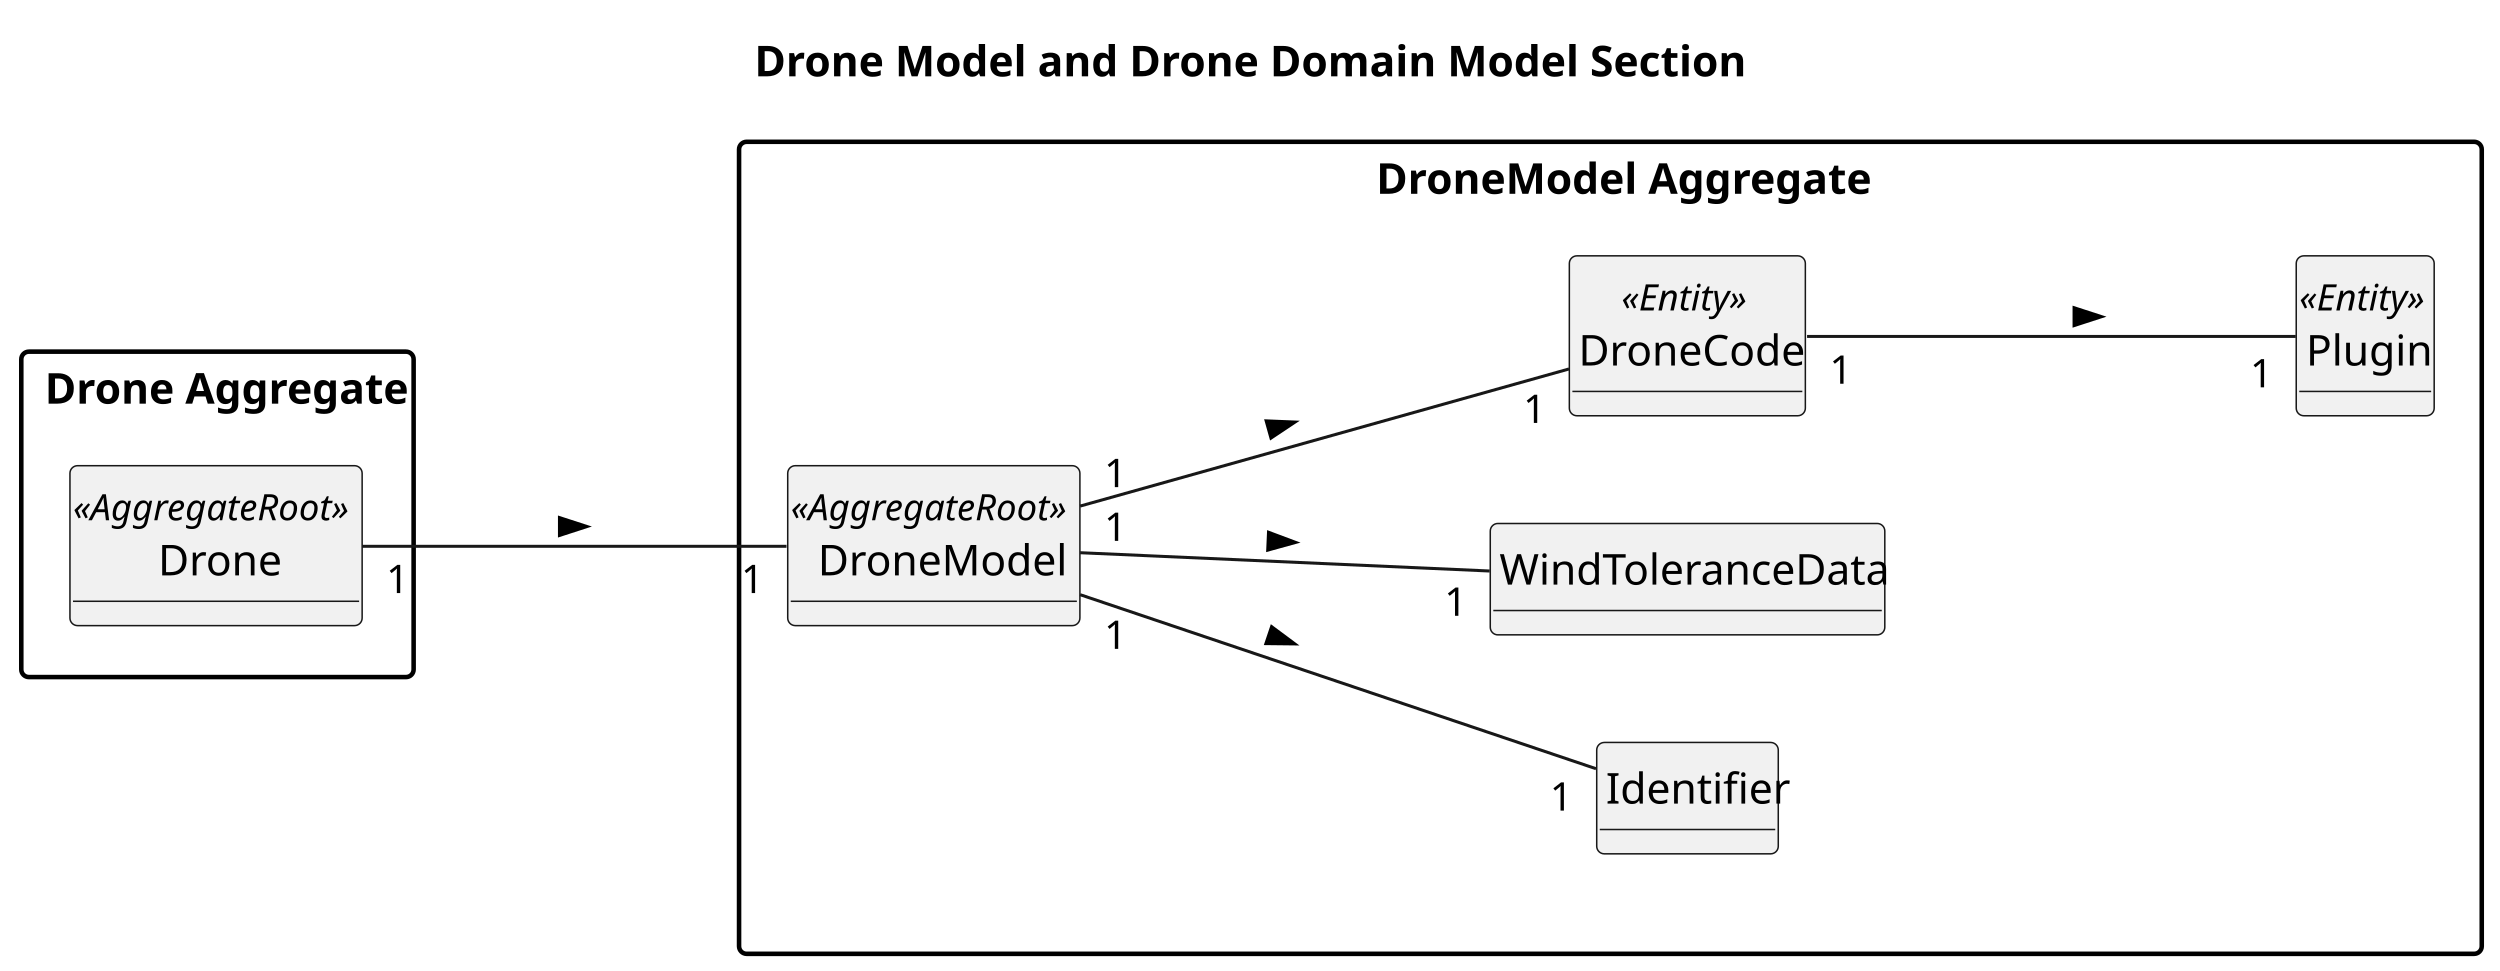
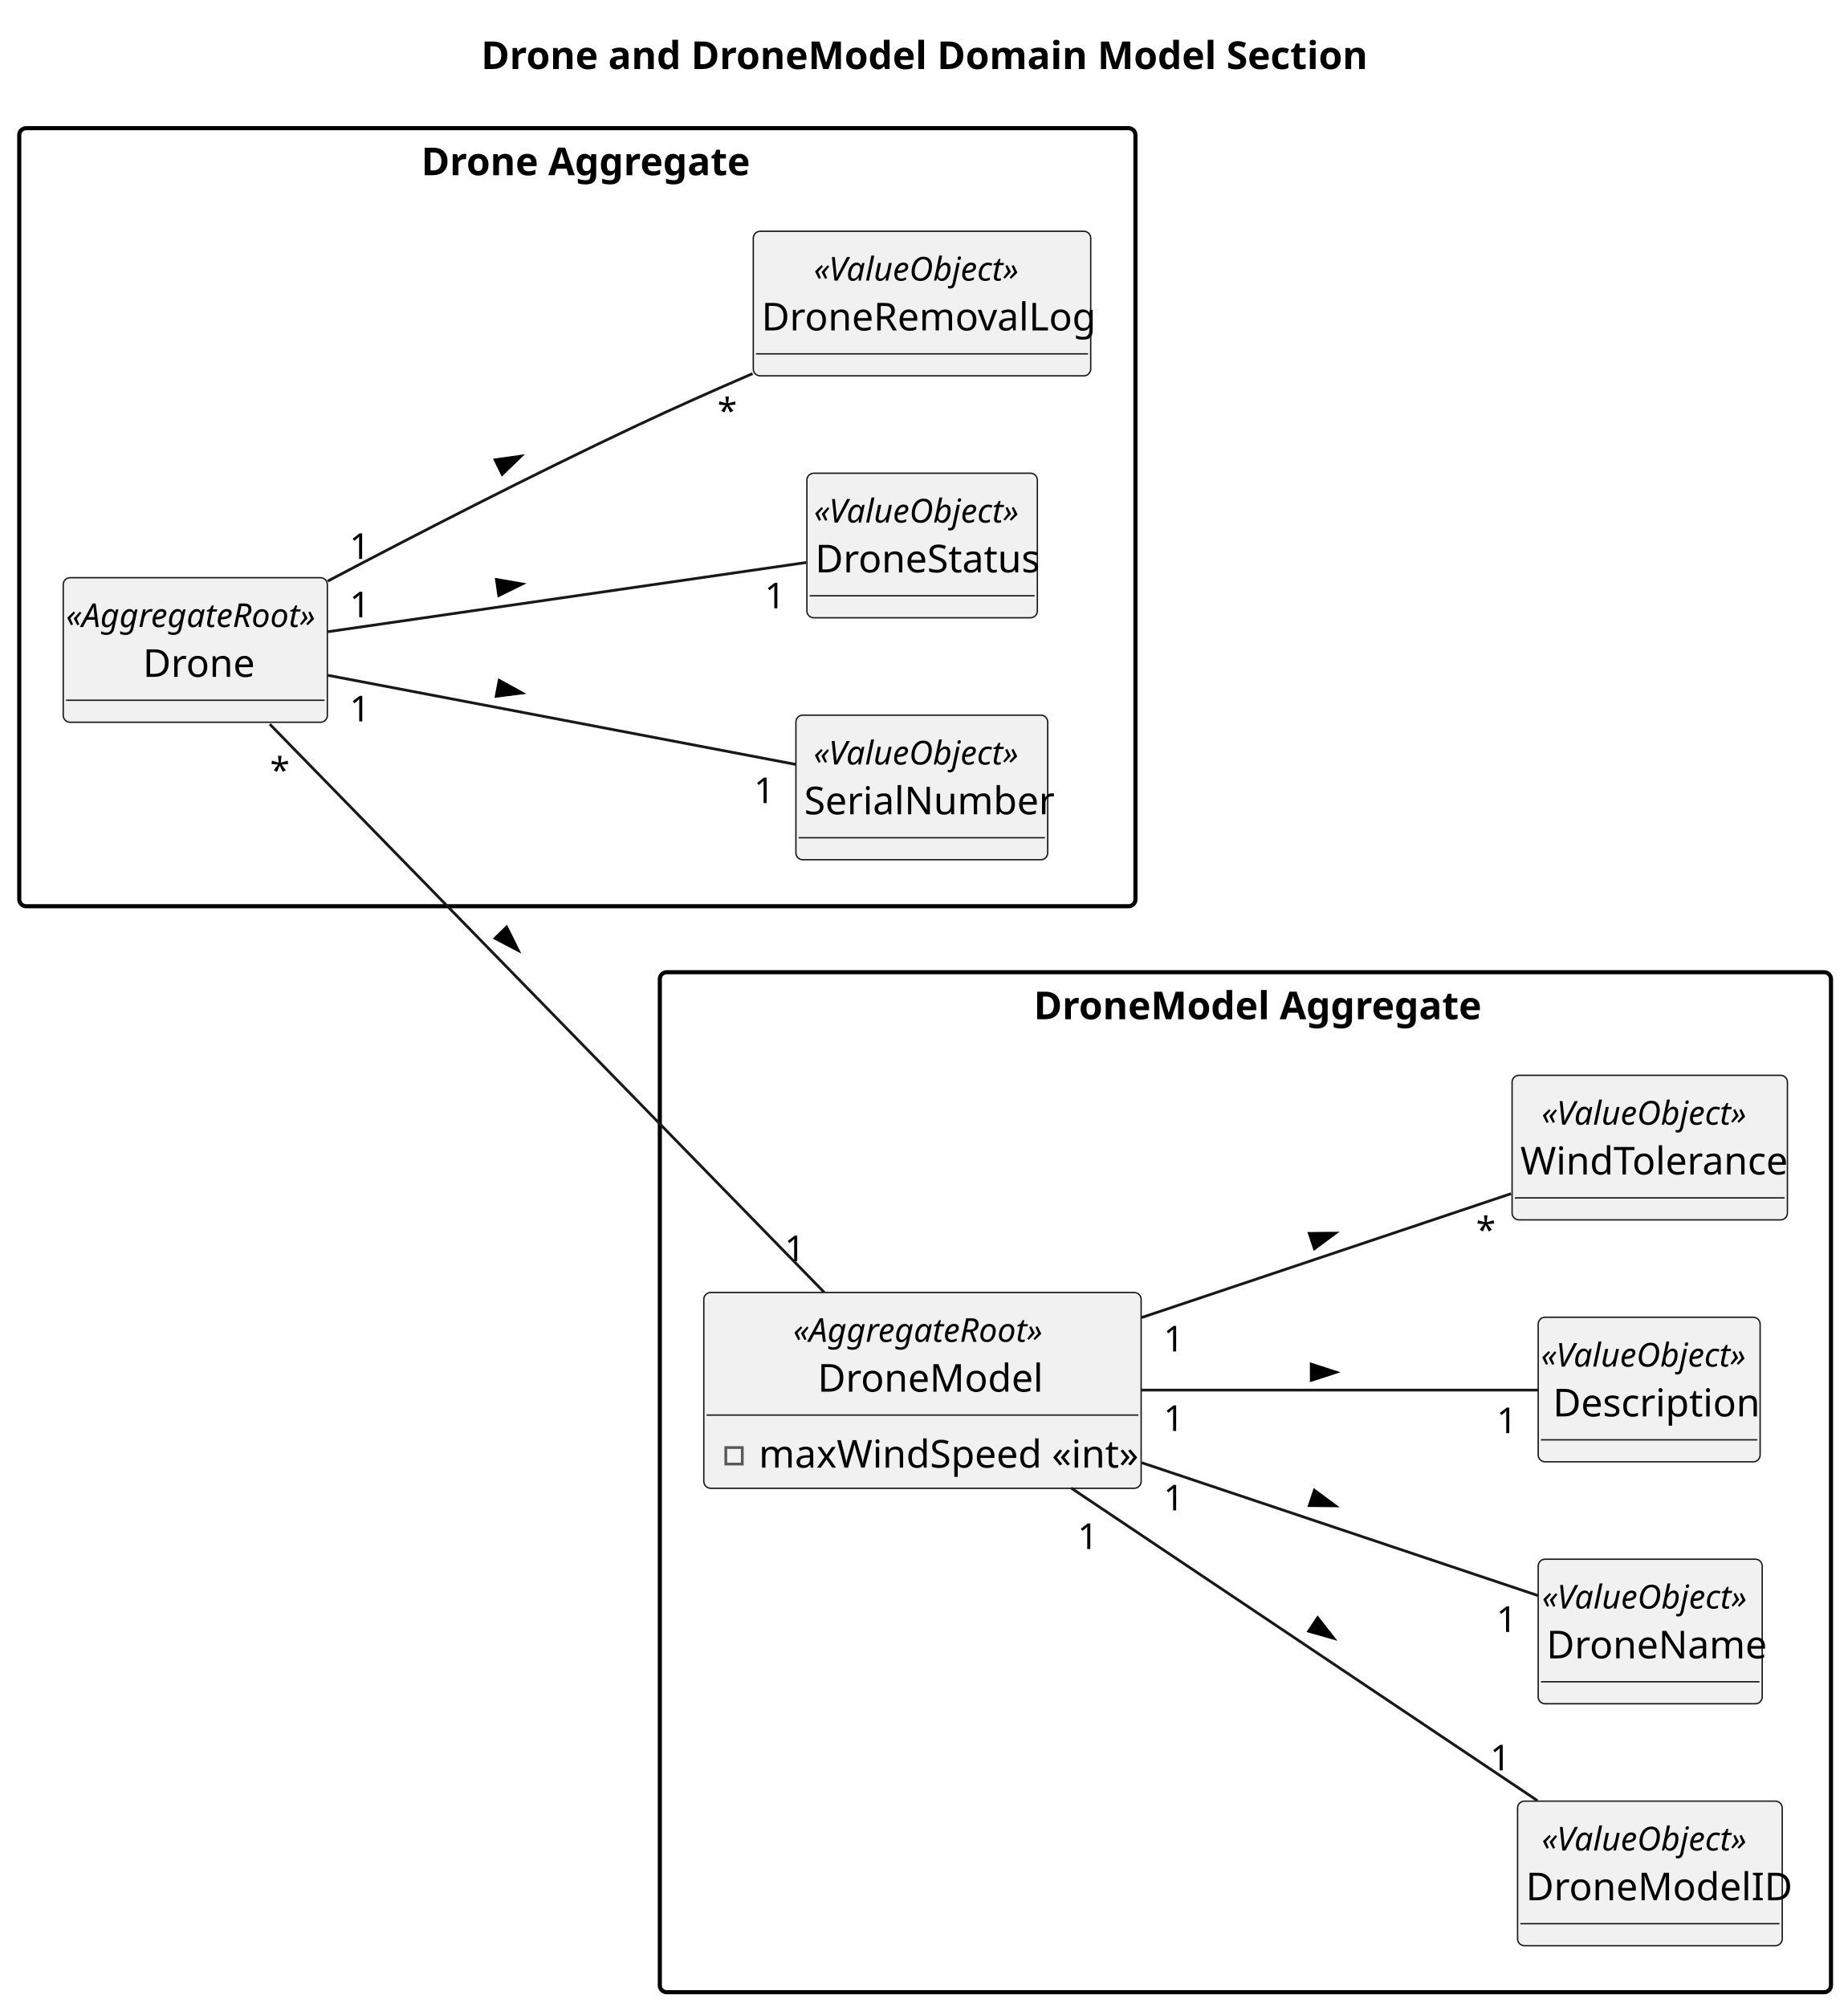
- <svg xmlns="http://www.w3.org/2000/svg" contentStyleType="text/css" height="319px" preserveAspectRatio="none" style="width:822px;height:319px;background:#FFFFFF;" version="1.1" viewBox="0 0 822 319" width="822px" zoomAndPan="magnify">
+ <svg xmlns="http://www.w3.org/2000/svg" contentStyleType="text/css" height="730px" preserveAspectRatio="none" style="width:672px;height:730px;background:#FFFFFF;" version="1.1" viewBox="0 0 672 730" width="672px" zoomAndPan="magnify">
  <defs />
  <g>
-     <text fill="#000000" font-family="sans-serif" font-size="14" font-weight="bold" lengthAdjust="spacing" textLength="311.91" x="248.045" y="25.107">Drone Model and Drone Domain Model Section</text>
+     <text fill="#000000" font-family="sans-serif" font-size="14" font-weight="bold" lengthAdjust="spacing" textLength="308.021" x="174.99" y="25.107">Drone and DroneModel Domain Model Section</text>
+     <g id="cluster_Drone Aggregate">
+       <rect fill="none" height="283" rx="2.5" ry="2.5" style="stroke:#000000;stroke-width:1.5;" width="406" x="7" y="46.621" />
+       <text fill="#000000" font-family="sans-serif" font-size="14" font-weight="bold" lengthAdjust="spacing" textLength="113.572" x="153.214" y="63.728">Drone Aggregate</text>
+     </g>
    <g id="cluster_DroneModel Aggregate">
-       <rect fill="none" height="267" rx="2.5" ry="2.5" style="stroke:#000000;stroke-width:1.5;" width="573" x="243" y="46.621" />
-       <text fill="#000000" font-family="sans-serif" font-size="14" font-weight="bold" lengthAdjust="spacing" textLength="154.014" x="452.493" y="63.728">DroneModel Aggregate</text>
+       <rect fill="none" height="371" rx="2.5" ry="2.5" style="stroke:#000000;stroke-width:1.5;" width="426" x="240" y="353.621" />
+       <text fill="#000000" font-family="sans-serif" font-size="14" font-weight="bold" lengthAdjust="spacing" textLength="154.014" x="375.993" y="370.728">DroneModel Aggregate</text>
    </g>
-     <g id="cluster_Drone Aggregate">
-       <rect fill="none" height="107" rx="2.5" ry="2.5" style="stroke:#000000;stroke-width:1.5;" width="129" x="7" y="115.621" />
-       <text fill="#000000" font-family="sans-serif" font-size="14" font-weight="bold" lengthAdjust="spacing" textLength="113.572" x="14.714" y="132.728">Drone Aggregate</text>
+     <g id="elem_Drone">
+       <rect codeLine="13" fill="#F1F1F1" height="52.582" id="Drone" rx="2.5" ry="2.5" style="stroke:#181818;stroke-width:0.5;" width="96.072" x="23" y="210.121" />
+       <text fill="#000000" font-family="sans-serif" font-size="12" font-style="italic" lengthAdjust="spacing" textLength="94.072" x="24" y="228.07">«AggregateRoot»</text>
+       <text fill="#000000" font-family="sans-serif" font-size="14" lengthAdjust="spacing" textLength="38.131" x="51.971" y="246.19">Drone</text>
+       <line style="stroke:#181818;stroke-width:0.5;" x1="24" x2="118.072" y1="254.703" y2="254.703" />
+     </g>
+     <g id="elem_SerialNumber">
+       <rect codeLine="16" fill="#F1F1F1" height="52.582" id="SerialNumber" rx="2.5" ry="2.5" style="stroke:#181818;stroke-width:0.5;" width="91.586" x="289.5" y="260.121" />
+       <text fill="#000000" font-family="sans-serif" font-size="12" font-style="italic" lengthAdjust="spacing" textLength="78.721" x="295.933" y="278.07">«ValueObject»</text>
+       <text fill="#000000" font-family="sans-serif" font-size="14" lengthAdjust="spacing" textLength="85.586" x="292.5" y="296.19">SerialNumber</text>
+       <line style="stroke:#181818;stroke-width:0.5;" x1="290.5" x2="380.086" y1="304.703" y2="304.703" />
+     </g>
+     <g id="elem_DroneStatus">
+       <rect codeLine="19" fill="#F1F1F1" height="52.582" id="DroneStatus" rx="2.5" ry="2.5" style="stroke:#181818;stroke-width:0.5;" width="83.82" x="293.5" y="172.121" />
+       <text fill="#000000" font-family="sans-serif" font-size="12" font-style="italic" lengthAdjust="spacing" textLength="78.721" x="296.05" y="190.07">«ValueObject»</text>
+       <text fill="#000000" font-family="sans-serif" font-size="14" lengthAdjust="spacing" textLength="77.82" x="296.5" y="208.19">DroneStatus</text>
+       <line style="stroke:#181818;stroke-width:0.5;" x1="294.5" x2="376.32" y1="216.703" y2="216.703" />
+     </g>
+     <g id="elem_DroneRemovalLog">
+       <rect codeLine="22" fill="#F1F1F1" height="52.582" id="DroneRemovalLog" rx="2.5" ry="2.5" style="stroke:#181818;stroke-width:0.5;" width="122.731" x="274" y="84.121" />
+       <text fill="#000000" font-family="sans-serif" font-size="12" font-style="italic" lengthAdjust="spacing" textLength="78.721" x="296.005" y="102.07">«ValueObject»</text>
+       <text fill="#000000" font-family="sans-serif" font-size="14" lengthAdjust="spacing" textLength="116.731" x="277" y="120.189">DroneRemovalLog</text>
+       <line style="stroke:#181818;stroke-width:0.5;" x1="275" x2="395.731" y1="128.703" y2="128.703" />
    </g>
    <g id="elem_DroneModel">
-       <rect codeLine="14" fill="#F1F1F1" height="52.582" id="DroneModel" rx="2.5" ry="2.5" style="stroke:#181818;stroke-width:0.5;" width="96.072" x="259" y="153.121" />
-       <text fill="#000000" font-family="sans-serif" font-size="12" font-style="italic" lengthAdjust="spacing" textLength="94.072" x="260" y="171.07">«AggregateRoot»</text>
-       <text fill="#000000" font-family="sans-serif" font-size="14" lengthAdjust="spacing" textLength="76.262" x="268.905" y="189.19">DroneModel</text>
-       <line style="stroke:#181818;stroke-width:0.5;" x1="260" x2="354.072" y1="197.703" y2="197.703" />
+       <rect codeLine="28" fill="#F1F1F1" height="71.203" id="DroneModel" rx="2.5" ry="2.5" style="stroke:#181818;stroke-width:0.5;" width="159.075" x="256" y="470.121" />
+       <text fill="#000000" font-family="sans-serif" font-size="12" font-style="italic" lengthAdjust="spacing" textLength="94.072" x="288.502" y="488.07">«AggregateRoot»</text>
+       <text fill="#000000" font-family="sans-serif" font-size="14" lengthAdjust="spacing" textLength="76.262" x="297.407" y="506.19">DroneModel</text>
+       <line style="stroke:#181818;stroke-width:0.5;" x1="257" x2="414.075" y1="514.703" y2="514.703" />
+       <rect fill="none" height="6" style="stroke:#595959;stroke-width:1.0;" width="6" x="264" y="526.514" />
+       <text fill="#000000" font-family="sans-serif" font-size="14" lengthAdjust="spacing" textLength="133.075" x="276" y="533.811">maxWindSpeed «int»</text>
    </g>
-     <g id="elem_Identifier">
-       <rect codeLine="17" fill="#F1F1F1" height="36.621" id="Identifier" rx="2.5" ry="2.5" style="stroke:#181818;stroke-width:0.5;" width="59.696" x="525" y="244.121" />
-       <text fill="#000000" font-family="sans-serif" font-size="14" lengthAdjust="spacing" textLength="53.696" x="528" y="264.228">Identifier</text>
-       <line style="stroke:#181818;stroke-width:0.5;" x1="526" x2="583.696" y1="272.742" y2="272.742" />
+     <g id="elem_DroneModelID">
+       <rect codeLine="32" fill="#F1F1F1" height="52.582" id="DroneModelID" rx="2.5" ry="2.5" style="stroke:#181818;stroke-width:0.5;" width="96.262" x="552" y="655.121" />
+       <text fill="#000000" font-family="sans-serif" font-size="12" font-style="italic" lengthAdjust="spacing" textLength="78.721" x="560.77" y="673.07">«ValueObject»</text>
+       <text fill="#000000" font-family="sans-serif" font-size="14" lengthAdjust="spacing" textLength="90.262" x="555" y="691.189">DroneModelID</text>
+       <line style="stroke:#181818;stroke-width:0.5;" x1="553" x2="647.262" y1="699.703" y2="699.703" />
    </g>
-     <g id="elem_WindToleranceData">
-       <rect codeLine="20" fill="#F1F1F1" height="36.621" id="WindToleranceData" rx="2.5" ry="2.5" style="stroke:#181818;stroke-width:0.5;" width="129.724" x="490" y="172.121" />
-       <text fill="#000000" font-family="sans-serif" font-size="14" lengthAdjust="spacing" textLength="123.724" x="493" y="192.228">WindToleranceData</text>
-       <line style="stroke:#181818;stroke-width:0.5;" x1="491" x2="618.724" y1="200.742" y2="200.742" />
+     <g id="elem_DroneName">
+       <rect codeLine="35" fill="#F1F1F1" height="52.582" id="DroneName" rx="2.5" ry="2.5" style="stroke:#181818;stroke-width:0.5;" width="81.476" x="559.5" y="567.121" />
+       <text fill="#000000" font-family="sans-serif" font-size="12" font-style="italic" lengthAdjust="spacing" textLength="78.721" x="560.877" y="585.07">«ValueObject»</text>
+       <text fill="#000000" font-family="sans-serif" font-size="14" lengthAdjust="spacing" textLength="75.476" x="562.5" y="603.189">DroneName</text>
+       <line style="stroke:#181818;stroke-width:0.5;" x1="560.5" x2="639.976" y1="611.703" y2="611.703" />
    </g>
-     <g id="elem_DroneCode">
-       <rect codeLine="23" fill="#F1F1F1" height="52.582" id="DroneCode" rx="2.5" ry="2.5" style="stroke:#181818;stroke-width:0.5;" width="77.6" x="516" y="84.121" />
-       <text fill="#000000" font-family="sans-serif" font-size="12" font-style="italic" lengthAdjust="spacing" textLength="43.359" x="533.12" y="102.07">«Entity»</text>
-       <text fill="#000000" font-family="sans-serif" font-size="14" lengthAdjust="spacing" textLength="71.6" x="519" y="120.189">DroneCode</text>
-       <line style="stroke:#181818;stroke-width:0.5;" x1="517" x2="592.6" y1="128.703" y2="128.703" />
+     <g id="elem_Description">
+       <rect codeLine="38" fill="#F1F1F1" height="52.582" id="Description" rx="2.5" ry="2.5" style="stroke:#181818;stroke-width:0.5;" width="80.721" x="559.5" y="479.121" />
+       <text fill="#000000" font-family="sans-serif" font-size="12" font-style="italic" lengthAdjust="spacing" textLength="78.721" x="560.5" y="497.07">«ValueObject»</text>
+       <text fill="#000000" font-family="sans-serif" font-size="14" lengthAdjust="spacing" textLength="70.027" x="564.847" y="515.189">Description</text>
+       <line style="stroke:#181818;stroke-width:0.5;" x1="560.5" x2="639.221" y1="523.703" y2="523.703" />
    </g>
-     <g id="elem_Plugin">
-       <rect codeLine="26" fill="#F1F1F1" height="52.582" id="Plugin" rx="2.5" ry="2.5" style="stroke:#181818;stroke-width:0.5;" width="45.359" x="755" y="84.121" />
-       <text fill="#000000" font-family="sans-serif" font-size="12" font-style="italic" lengthAdjust="spacing" textLength="43.359" x="756" y="102.07">«Entity»</text>
-       <text fill="#000000" font-family="sans-serif" font-size="14" lengthAdjust="spacing" textLength="38.917" x="758.221" y="120.189">Plugin</text>
-       <line style="stroke:#181818;stroke-width:0.5;" x1="756" x2="799.359" y1="128.703" y2="128.703" />
-     </g>
-     <g id="elem_Drone">
-       <rect codeLine="33" fill="#F1F1F1" height="52.582" id="Drone" rx="2.5" ry="2.5" style="stroke:#181818;stroke-width:0.5;" width="96.072" x="23" y="153.121" />
-       <text fill="#000000" font-family="sans-serif" font-size="12" font-style="italic" lengthAdjust="spacing" textLength="94.072" x="24" y="171.07">«AggregateRoot»</text>
-       <text fill="#000000" font-family="sans-serif" font-size="14" lengthAdjust="spacing" textLength="38.131" x="51.971" y="189.19">Drone</text>
-       <line style="stroke:#181818;stroke-width:0.5;" x1="24" x2="118.072" y1="197.703" y2="197.703" />
-     </g>
-     <g id="link_DroneModel_Identifier">
-       <path codeLine="37" d="M355.14,195.531 C405.23,212.421 482.84,238.611 524.76,252.751 " fill="none" id="DroneModel-Identifier" style="stroke:#181818;stroke-width:1.0;" />
-       <polygon fill="#000000" points="425.738,211.719,418.106,206.043,416.228,211.613,425.738,211.719" style="stroke:#000000;stroke-width:1.0;" />
-       <text fill="#000000" font-family="sans-serif" font-size="13" lengthAdjust="spacing" textLength="7.23" x="363.06" y="213.351">1</text>
-       <text fill="#000000" font-family="sans-serif" font-size="13" lengthAdjust="spacing" textLength="7.23" x="509.601" y="266.527">1</text>
-     </g>
-     <g id="link_DroneModel_WindToleranceData">
-       <path codeLine="38" d="M355.14,181.731 C393.37,183.441 447.63,185.861 489.82,187.751 " fill="none" id="DroneModel-WindToleranceData" style="stroke:#181818;stroke-width:1.0;" />
-       <polygon fill="#000000" points="425.995,178.344,417.09,175.005,416.828,180.876,425.995,178.344" style="stroke:#000000;stroke-width:1.0;" />
-       <text fill="#000000" font-family="sans-serif" font-size="13" lengthAdjust="spacing" textLength="7.23" x="363.06" y="177.835">1</text>
-       <text fill="#000000" font-family="sans-serif" font-size="13" lengthAdjust="spacing" textLength="7.23" x="474.908" y="202.469">1</text>
-     </g>
-     <g id="link_DroneModel_DroneCode">
-       <path codeLine="39" d="M355.14,166.401 C401.88,153.291 472.59,133.461 515.89,121.311 " fill="none" id="DroneModel-DroneCode" style="stroke:#181818;stroke-width:1.0;" />
-       <polygon fill="#000000" points="425.814,138.771,416.312,138.384,417.899,144.043,425.814,138.771" style="stroke:#000000;stroke-width:1.0;" />
-       <text fill="#000000" font-family="sans-serif" font-size="13" lengthAdjust="spacing" textLength="7.23" x="363.06" y="160.158">1</text>
-       <text fill="#000000" font-family="sans-serif" font-size="13" lengthAdjust="spacing" textLength="7.23" x="500.828" y="139.065">1</text>
-     </g>
-     <g id="link_DroneCode_Plugin">
-       <path codeLine="40" d="M594.16,110.621 C640.63,110.621 717.52,110.621 754.85,110.621 " fill="none" id="DroneCode-Plugin" style="stroke:#181818;stroke-width:1.0;" />
-       <polygon fill="#000000" points="691,104.121,681.955,101.182,681.955,107.06,691,104.121" style="stroke:#000000;stroke-width:1.0;" />
-       <text fill="#000000" font-family="sans-serif" font-size="13" lengthAdjust="spacing" textLength="7.23" x="601.546" y="126.171">1</text>
-       <text fill="#000000" font-family="sans-serif" font-size="13" lengthAdjust="spacing" textLength="7.23" x="739.822" y="127.361">1</text>
+     <g id="elem_WindTolerance">
+       <rect codeLine="41" fill="#F1F1F1" height="52.582" id="WindTolerance" rx="2.5" ry="2.5" style="stroke:#181818;stroke-width:0.5;" width="100.151" x="550" y="391.121" />
+       <text fill="#000000" font-family="sans-serif" font-size="12" font-style="italic" lengthAdjust="spacing" textLength="78.721" x="560.715" y="409.07">«ValueObject»</text>
+       <text fill="#000000" font-family="sans-serif" font-size="14" lengthAdjust="spacing" textLength="94.151" x="553" y="427.19">WindTolerance</text>
+       <line style="stroke:#181818;stroke-width:0.5;" x1="551" x2="649.151" y1="435.703" y2="435.703" />
    </g>
    <g id="link_Drone_DroneModel">
-       <path codeLine="42" d="M119.07,179.621 C159.64,179.621 217.94,179.621 258.6,179.621 " fill="none" id="Drone-DroneModel" style="stroke:#181818;stroke-width:1.0;" />
-       <polygon fill="#000000" points="193,173.121,183.955,170.182,183.955,176.06,193,173.121" style="stroke:#000000;stroke-width:1.0;" />
-       <text fill="#000000" font-family="sans-serif" font-size="13" lengthAdjust="spacing" textLength="7.23" x="126.979" y="195.005">1</text>
-       <text fill="#000000" font-family="sans-serif" font-size="13" lengthAdjust="spacing" textLength="7.23" x="243.665" y="195.005">1</text>
+       <path codeLine="45" d="M98.13,263.401 C145.72,312.171 246.53,415.471 299.82,470.081 " fill="none" id="Drone-DroneModel" style="stroke:#181818;stroke-width:1.0;" />
+       <polygon fill="#000000" points="188.492,345.7,184.278,337.173,180.071,341.279,188.492,345.7" style="stroke:#000000;stroke-width:1.0;" />
+       <text fill="#000000" font-family="sans-serif" font-size="13" lengthAdjust="spacing" textLength="5.059" x="98.209" y="284.779">*</text>
+       <text fill="#000000" font-family="sans-serif" font-size="13" lengthAdjust="spacing" textLength="7.23" x="285.366" y="458.723">1</text>
+     </g>
+     <g id="link_Drone_SerialNumber">
+       <path codeLine="46" d="M119.23,245.621 C167.5,254.811 241.92,268.991 289.4,278.031 " fill="none" id="Drone-SerialNumber" style="stroke:#181818;stroke-width:1.0;" />
+       <polygon fill="#000000" points="189.912,252.057,181.576,247.477,180.476,253.251,189.912,252.057" style="stroke:#000000;stroke-width:1.0;" />
+       <text fill="#000000" font-family="sans-serif" font-size="13" lengthAdjust="spacing" textLength="7.23" x="127.163" y="262.383">1</text>
+       <text fill="#000000" font-family="sans-serif" font-size="13" lengthAdjust="spacing" textLength="7.23" x="274.238" y="292.103">1</text>
+     </g>
+     <g id="link_Drone_DroneStatus">
+       <path codeLine="47" d="M119.23,229.781 C168.83,222.601 246.04,211.431 293.26,204.591 " fill="none" id="Drone-DroneStatus" style="stroke:#181818;stroke-width:1.0;" />
+       <polygon fill="#000000" points="189.948,212.405,180.576,210.792,181.418,216.609,189.948,212.405" style="stroke:#000000;stroke-width:1.0;" />
+       <text fill="#000000" font-family="sans-serif" font-size="13" lengthAdjust="spacing" textLength="7.23" x="127.163" y="224.515">1</text>
+       <text fill="#000000" font-family="sans-serif" font-size="13" lengthAdjust="spacing" textLength="7.23" x="278.149" y="221.26">1</text>
+     </g>
+     <g id="link_Drone_DroneRemovalLog">
+       <path codeLine="48" d="M119.19,211.371 C150.83,194.701 193.58,172.681 232,154.621 C245.41,148.321 259.95,141.851 273.76,135.881 " fill="none" id="Drone-DroneRemovalLog" style="stroke:#181818;stroke-width:1.0;" />
+       <polygon fill="#000000" points="189.493,165.927,180.076,167.256,182.655,172.537,189.493,165.927" style="stroke:#000000;stroke-width:1.0;" />
+       <text fill="#000000" font-family="sans-serif" font-size="13" lengthAdjust="spacing" textLength="7.23" x="127.117" y="203.286">1</text>
+       <text fill="#000000" font-family="sans-serif" font-size="13" lengthAdjust="spacing" textLength="5.059" x="260.951" y="154.067">*</text>
+     </g>
+     <g id="link_DroneModel_DroneModelID">
+       <path codeLine="49" d="M389.62,541.241 C439.81,574.891 513.96,624.601 559.23,654.951 " fill="none" id="DroneModel-DroneModelID" style="stroke:#181818;stroke-width:1.0;" />
+       <polygon fill="#000000" points="485.153,595.905,479.277,588.428,476.004,593.31,485.153,595.905" style="stroke:#000000;stroke-width:1.0;" />
+       <text fill="#000000" font-family="sans-serif" font-size="13" lengthAdjust="spacing" textLength="7.23" x="391.967" y="563.412">1</text>
+       <text fill="#000000" font-family="sans-serif" font-size="13" lengthAdjust="spacing" textLength="7.23" x="541.989" y="643.928">1</text>
+     </g>
+     <g id="link_DroneModel_DroneName">
+       <path codeLine="50" d="M415.26,532.021 C462.83,547.971 521.41,567.611 559.45,580.361 " fill="none" id="DroneModel-DroneName" style="stroke:#181818;stroke-width:1.0;" />
+       <polygon fill="#000000" points="485.741,547.71,478.099,542.049,476.231,547.622,485.741,547.71" style="stroke:#000000;stroke-width:1.0;" />
+       <text fill="#000000" font-family="sans-serif" font-size="13" lengthAdjust="spacing" textLength="7.23" x="423.203" y="549.38">1</text>
+       <text fill="#000000" font-family="sans-serif" font-size="13" lengthAdjust="spacing" textLength="7.23" x="544.306" y="593.577">1</text>
+     </g>
+     <g id="link_DroneModel_Description">
+       <path codeLine="51" d="M415.26,505.621 C462.83,505.621 521.41,505.621 559.45,505.621 " fill="none" id="DroneModel-Description" style="stroke:#181818;stroke-width:1.0;" />
+       <polygon fill="#000000" points="486,499.121,476.955,496.182,476.955,502.06,486,499.121" style="stroke:#000000;stroke-width:1.0;" />
+       <text fill="#000000" font-family="sans-serif" font-size="13" lengthAdjust="spacing" textLength="7.23" x="423.203" y="520.464">1</text>
+       <text fill="#000000" font-family="sans-serif" font-size="13" lengthAdjust="spacing" textLength="7.23" x="544.375" y="521.282">1</text>
+     </g>
+     <g id="link_DroneModel_WindTolerance">
+       <path codeLine="52" d="M415.26,479.221 C458.9,464.591 511.82,446.851 549.63,434.171 " fill="none" id="DroneModel-WindTolerance" style="stroke:#181818;stroke-width:1.0;" />
+       <polygon fill="#000000" points="485.741,448.532,476.231,448.62,478.099,454.193,485.741,448.532" style="stroke:#000000;stroke-width:1.0;" />
+       <text fill="#000000" font-family="sans-serif" font-size="13" lengthAdjust="spacing" textLength="7.23" x="423.203" y="491.548">1</text>
+       <text fill="#000000" font-family="sans-serif" font-size="13" lengthAdjust="spacing" textLength="5.059" x="536.858" y="451.931">*</text>
    </g>
  </g>
</svg>
